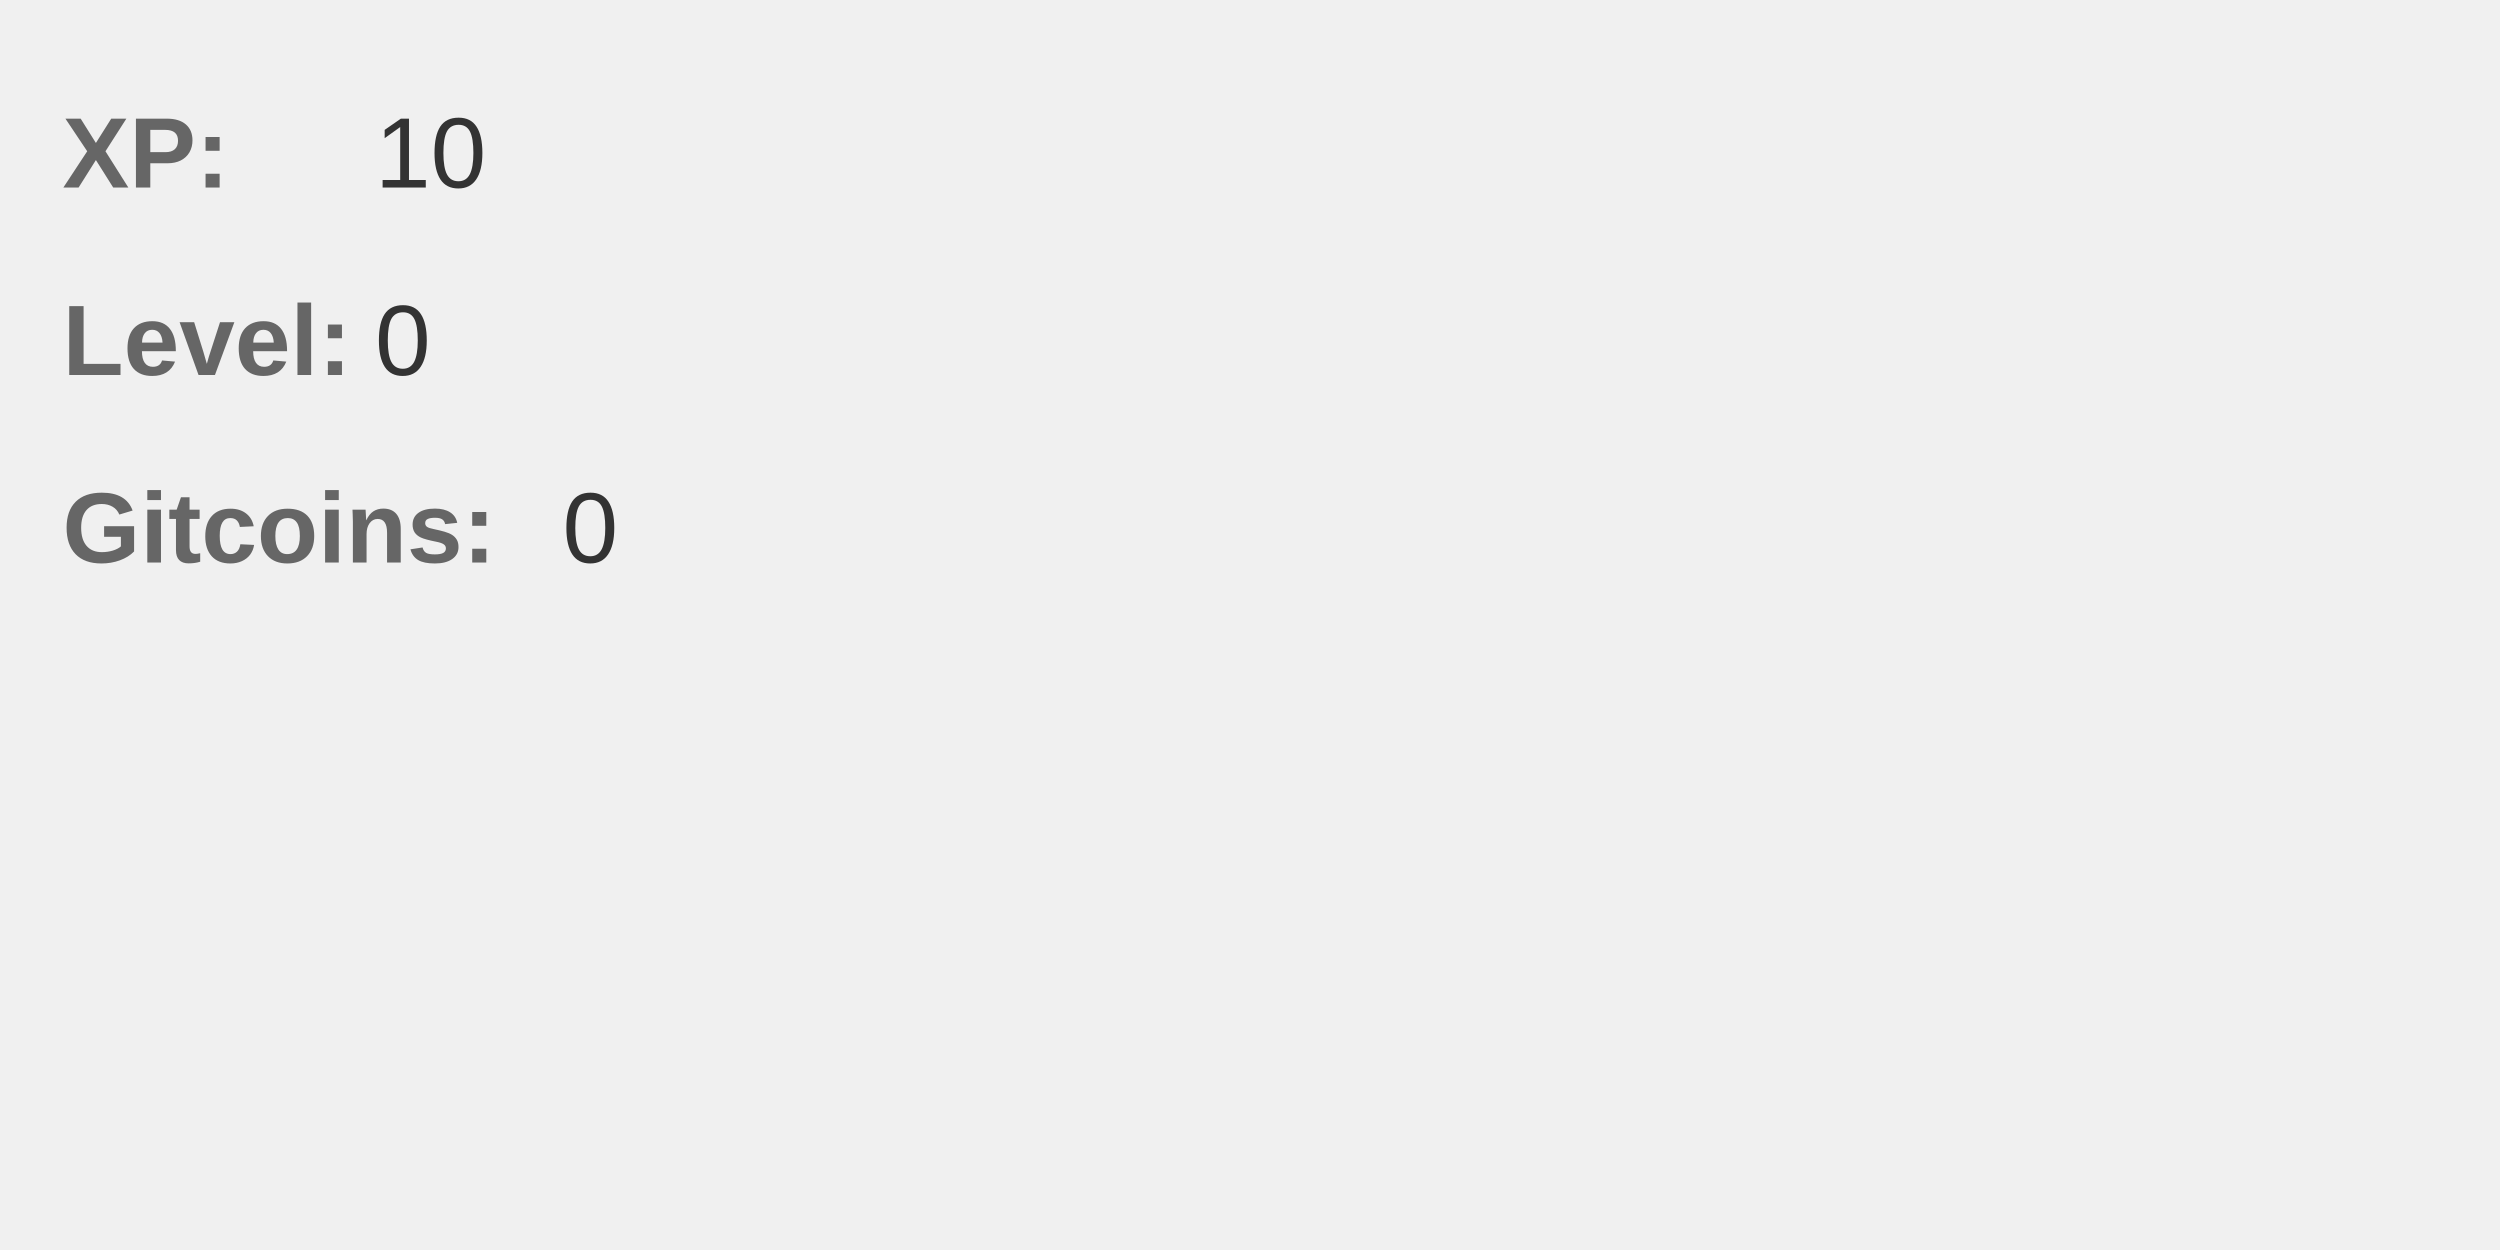
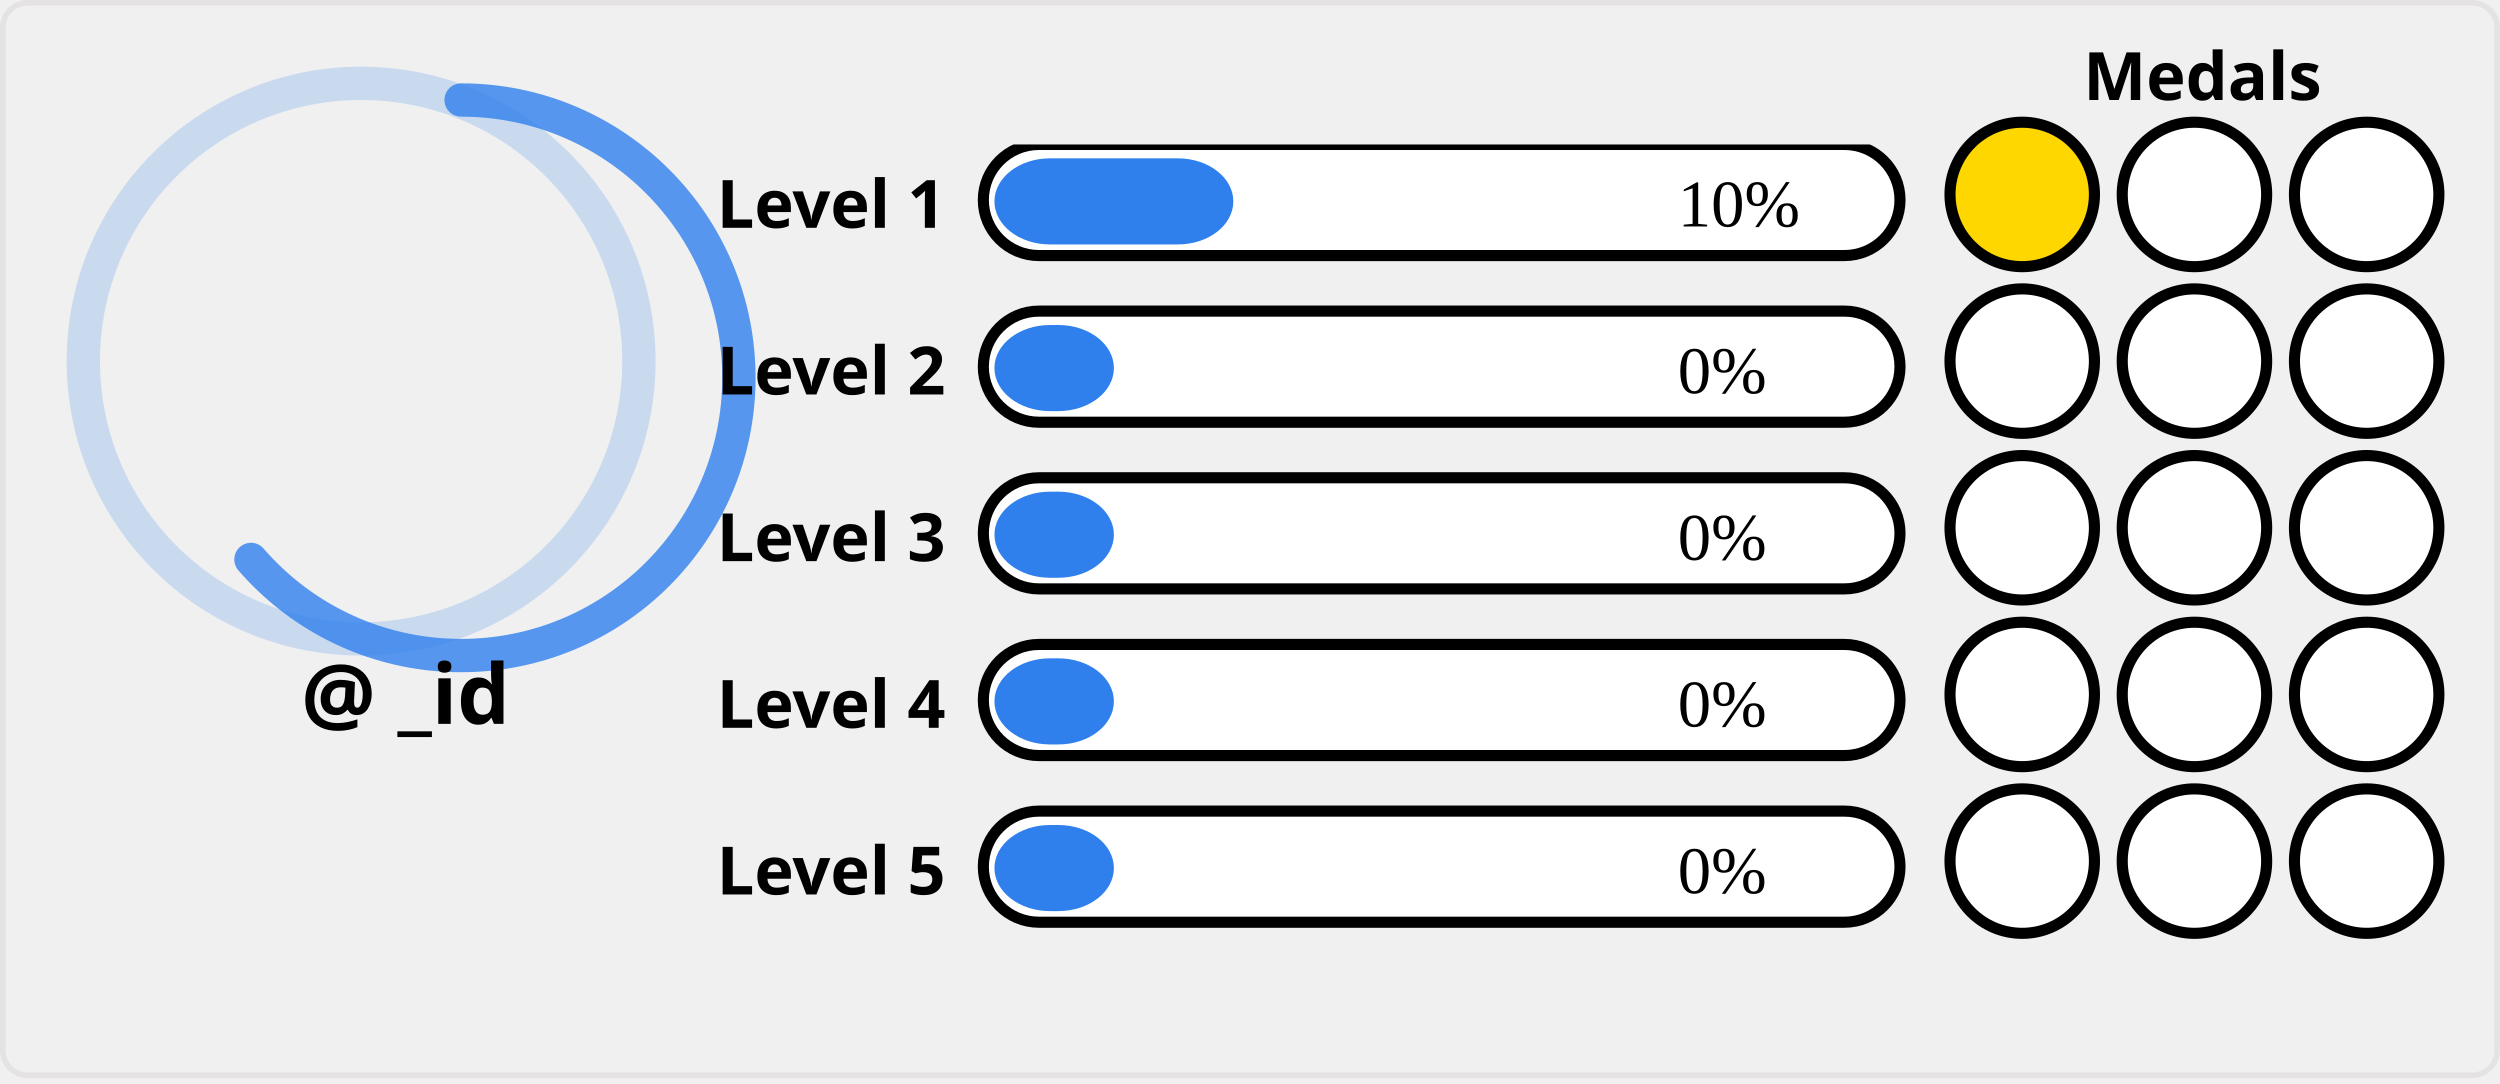
- <svg width="400" height="200">
+ <svg xmlns="http://www.w3.org/2000/svg" width="450" height="195" viewBox="0 0 450 195" fill="none" role="img" aria-labelledby="descId">
  <style>
-             text {
-                 font-family: Arial, sans-serif;
-                 font-size: 16px;
-                 fill: #333; /* Text color */
-             }
-             .label {
-                 font-weight: bold;
-                 fill: #666; /* Label color */
-             }
+                 .header {
+                     font: 600 18px 'Segoe UI', Ubuntu, Sans-Serif;
+                     fill: #21262d;
+                     animation: fadeInAnimation 0.8s ease-in-out forwards;
+                 }
+                 @supports(-moz-appearance: auto) {
+                     /* Selector detects Firefox */
+                     .header { font-size: 15.5px; }
+                 }
+                 
+                 .username {
+                     font: 600 15px 'Segoe UI', Ubuntu, "Helvetica Neue", Sans-Serif; fill: black;
+                 }
+ 
+                 .stat {
+                     font: 600 9px 'Segoe UI', Ubuntu, "Helvetica Neue", Sans-Serif; fill: black;
+                 }
+ 
+                 .levels {
+                     font: 600 12px 'Segoe UI', Ubuntu, "Helvetica Neue", Sans-Serif; fill: black;
+                 }
+ 
+                 @supports(-moz-appearance: auto) {
+                     /* Selector detects Firefox */
+                     .stat { font-size:12px; }
+                 }
+                 .stagger {
+                     opacity: 0;
+                     animation: fadeInAnimation 0.3s ease-in-out forwards;
+                 }
+                 .rank-text {
+                     font: 800 24px 'Segoe UI', Ubuntu, Sans-Serif; fill: black;
+                     animation: scaleInAnimation 0.3s ease-in-out forwards;
+                 }
+                 .rank-percentile-header {
+                     font-size: 14px;
+                 }
+                 .rank-percentile-text {
+                     font-size: 16px;
+                 }
+                 
+                 .not_bold { font-weight: 400 }
+                 .bold { font-weight: 700 }
+                 .icon {
+                     fill: #4c71f2;
+                     display: none;
+                 }
+ 
+                 .rank-circle-rim {
+                     stroke: #2f80ed;
+                     fill: none;
+                     stroke-width: 6;
+                     opacity: 0.2;
+                 }
+                 .rank-circle {
+                     stroke: #2f80ed;
+                     stroke-dasharray: 200;
+                     fill: none;
+                     stroke-width: 6;
+                     stroke-linecap: round;
+                     opacity: 0.8;
+                     transform-origin: -10px 8px;
+                     transform: rotate(-90deg);
+                     animation: rankAnimation 1s forwards ease-in-out;
+                 }
+                 
+                 @keyframes rankAnimation {
+                     from {
+                         stroke-dashoffset: 251.327;
+                     }
+                     to {
+                         stroke-dashoffset: 151.899;
+                     }
+                 }
+                 
+                 /* Animations */
+                 @keyframes scaleInAnimation {
+                     from {
+                         transform: translate(-5px, 5px) scale(0);
+                     }
+                     to {
+                         transform: translate(-5px, 5px) scale(1);
+                     }
+                 }
+                 @keyframes fadeInAnimation {
+                     from {
+                         opacity: 0;
+                     }
+                     to {
+                         opacity: 1;
+                     }
+                 }
            </style>
-   <text class="label" x="10" y="30">XP:</text>
-   <text x="60" y="30">10</text>
-   <text class="label" x="10" y="60">Level:</text>
-   <text x="60" y="60">0</text>
-   <text class="label" x="10" y="90">Gitcoins:</text>
-   <text x="90" y="90">0</text>
+   <rect data-testid="card-bg" x="0.5" y="0.5" rx="4.5" height="99%" stroke="#e4e2e2" width="449" fill="#white" stroke-opacity="1" />
+   <g data-testid="main-card-body" transform="translate(0, 55)">
+     <g data-testid="rank-circle" transform="translate(365, 30)">
+       <circle class="rank-circle-rim" cx="-300" cy="-20" r="50" />
+       <circle class="rank-circle" cx="17" cy="-282" r="50" />
+       <g class="rank-text">
+         <text x="-292" y="40" alignment-baseline="middle" dominant-baseline="middle" text-anchor="middle" class="username bold" fill="#2f80ed">
+                                 @ _id
+                             </text>
+       </g>
+     </g>
+     <svg x="4" y="80">
+       <g transform="translate(0, -2)">
+         <g class="stagger" style="animation-delay: 450ms" transform="translate(25, 0)">
+           <text class="stat  bold" y="12.5">XP:</text>
+           <text class="stat  bold" x="18" y="12.5" data-testid="stars">
+                                     2
+                                 </text>
+         </g>
+       </g>
+       <g transform="translate(0, 10)">
+         <g class="stagger" style="animation-delay: 600ms" transform="translate(25, 0)">
+           <text class="stat  bold" y="12.5">LEVEL:</text>
+           <text class="stat  bold" x="35" y="12.5" data-testid="commits">
+                                     15
+                                 </text>
+         </g>
+       </g>
+       <g transform="translate(-1, 22)">
+         <g class="stagger" style="animation-delay: 750ms" transform="translate(25, 0)">
+           <text class="stat  bold" y="12.5">GITCOINS:</text>
+           <text class="stat  bold" x="50" y="12.5" data-testid="prs">
+                                     200
+                                 </text>
+         </g>
+       </g>
+     </svg>
+   </g>
+   <g data-testid="main-card-body" transform="translate(0, 55)">
+     <svg x="130" y="-29" width="215" height="200">
+       <text x="-1" y="15" class="levels bold" fill="black">Level 1</text>
+       <rect x="47" y="0" width="165" height="20" fill="white" rx="10" stroke="black" stroke-width="2" />
+       <rect x="49" y="2.5" width="20%" height="15.5" fill="#2f80ed" rx="10" />
+       <text x="172" y="12" fill="black" dominant-baseline="middle">10%</text>
+       <text x="-1" y="45" class="levels bold" fill="black">Level 2</text>
+       <rect x="47" y="30" width="165" height="20" fill="white" rx="10" stroke="black" stroke-width="2" />
+       <rect x="49" y="32.5" width="10%" height="15.5" fill="#2f80ed" rx="10" />
+       <text x="172" y="42" fill="black" dominant-baseline="middle">0%</text>
+       <text x="-1" y="75" class="levels bold" fill="black">Level 3</text>
+       <rect x="47" y="60" width="165" height="20" fill="white" rx="10" stroke="black" stroke-width="2" />
+       <rect x="49" y="62.5" width="10%" height="15.5" fill="#2f80ed" rx="10" />
+       <text x="172" y="72" fill="black" dominant-baseline="middle">0%</text>
+       <text x="-1" y="105" class="levels bold" fill="black">Level 4</text>
+       <rect x="47" y="90" width="165" height="20" fill="white" rx="10" stroke="black" stroke-width="2" />
+       <rect x="49" y="92.5" width="10%" height="15.5" fill="#2f80ed" rx="10" />
+       <text x="172" y="102" fill="black" dominant-baseline="middle">0%</text>
+       <text x="-1" y="135" class="levels bold" fill="black">Level 5</text>
+       <rect x="47" y="120" width="165" height="20" fill="white" rx="10" stroke="black" stroke-width="2" />
+       <rect x="49" y="122.5" width="10%" height="15.5" fill="#2f80ed" rx="10" />
+       <text x="172" y="132" fill="black" dominant-baseline="middle">0%</text>
+     </svg>
+   </g>
+   <g data-testid="card-title" transform="translate(375, 18)">
+     <g transform="translate(0, 0)">
+       <text x="0" y="0" class="levels" data-testid="header">
+                             Medals
+                         </text>
+     </g>
+   </g>
+   <g data-testid="main-card-body" transform="translate(0, 55)">
+     <svg x="350" y="-180" width="225" height="300">
+       <circle cx="14" cy="160" r="13" fill="gold" stroke="black" stroke-width="2" />
+       <circle cx="45" cy="160" r="13" fill="white" stroke="black" stroke-width="2" />
+       <circle cx="76" cy="160" r="13" fill="white" stroke="black" stroke-width="2" />
+       <circle cx="14" cy="190" r="13" fill="white" stroke="black" stroke-width="2" />
+       <circle cx="45" cy="190" r="13" fill="white" stroke="black" stroke-width="2" />
+       <circle cx="76" cy="190" r="13" fill="white" stroke="black" stroke-width="2" />
+       <circle cx="14" cy="220" r="13" fill="white" stroke="black" stroke-width="2" />
+       <circle cx="45" cy="220" r="13" fill="white" stroke="black" stroke-width="2" />
+       <circle cx="76" cy="220" r="13" fill="white" stroke="black" stroke-width="2" />
+       <circle cx="14" cy="250" r="13" fill="white" stroke="black" stroke-width="2" />
+       <circle cx="45" cy="250" r="13" fill="white" stroke="black" stroke-width="2" />
+       <circle cx="76" cy="250" r="13" fill="white" stroke="black" stroke-width="2" />
+       <circle cx="14" cy="280" r="13" fill="white" stroke="black" stroke-width="2" />
+       <circle cx="45" cy="280" r="13" fill="white" stroke="black" stroke-width="2" />
+       <circle cx="76" cy="280" r="13" fill="white" stroke="black" stroke-width="2" />
+     </svg>
+   </g>
</svg>
